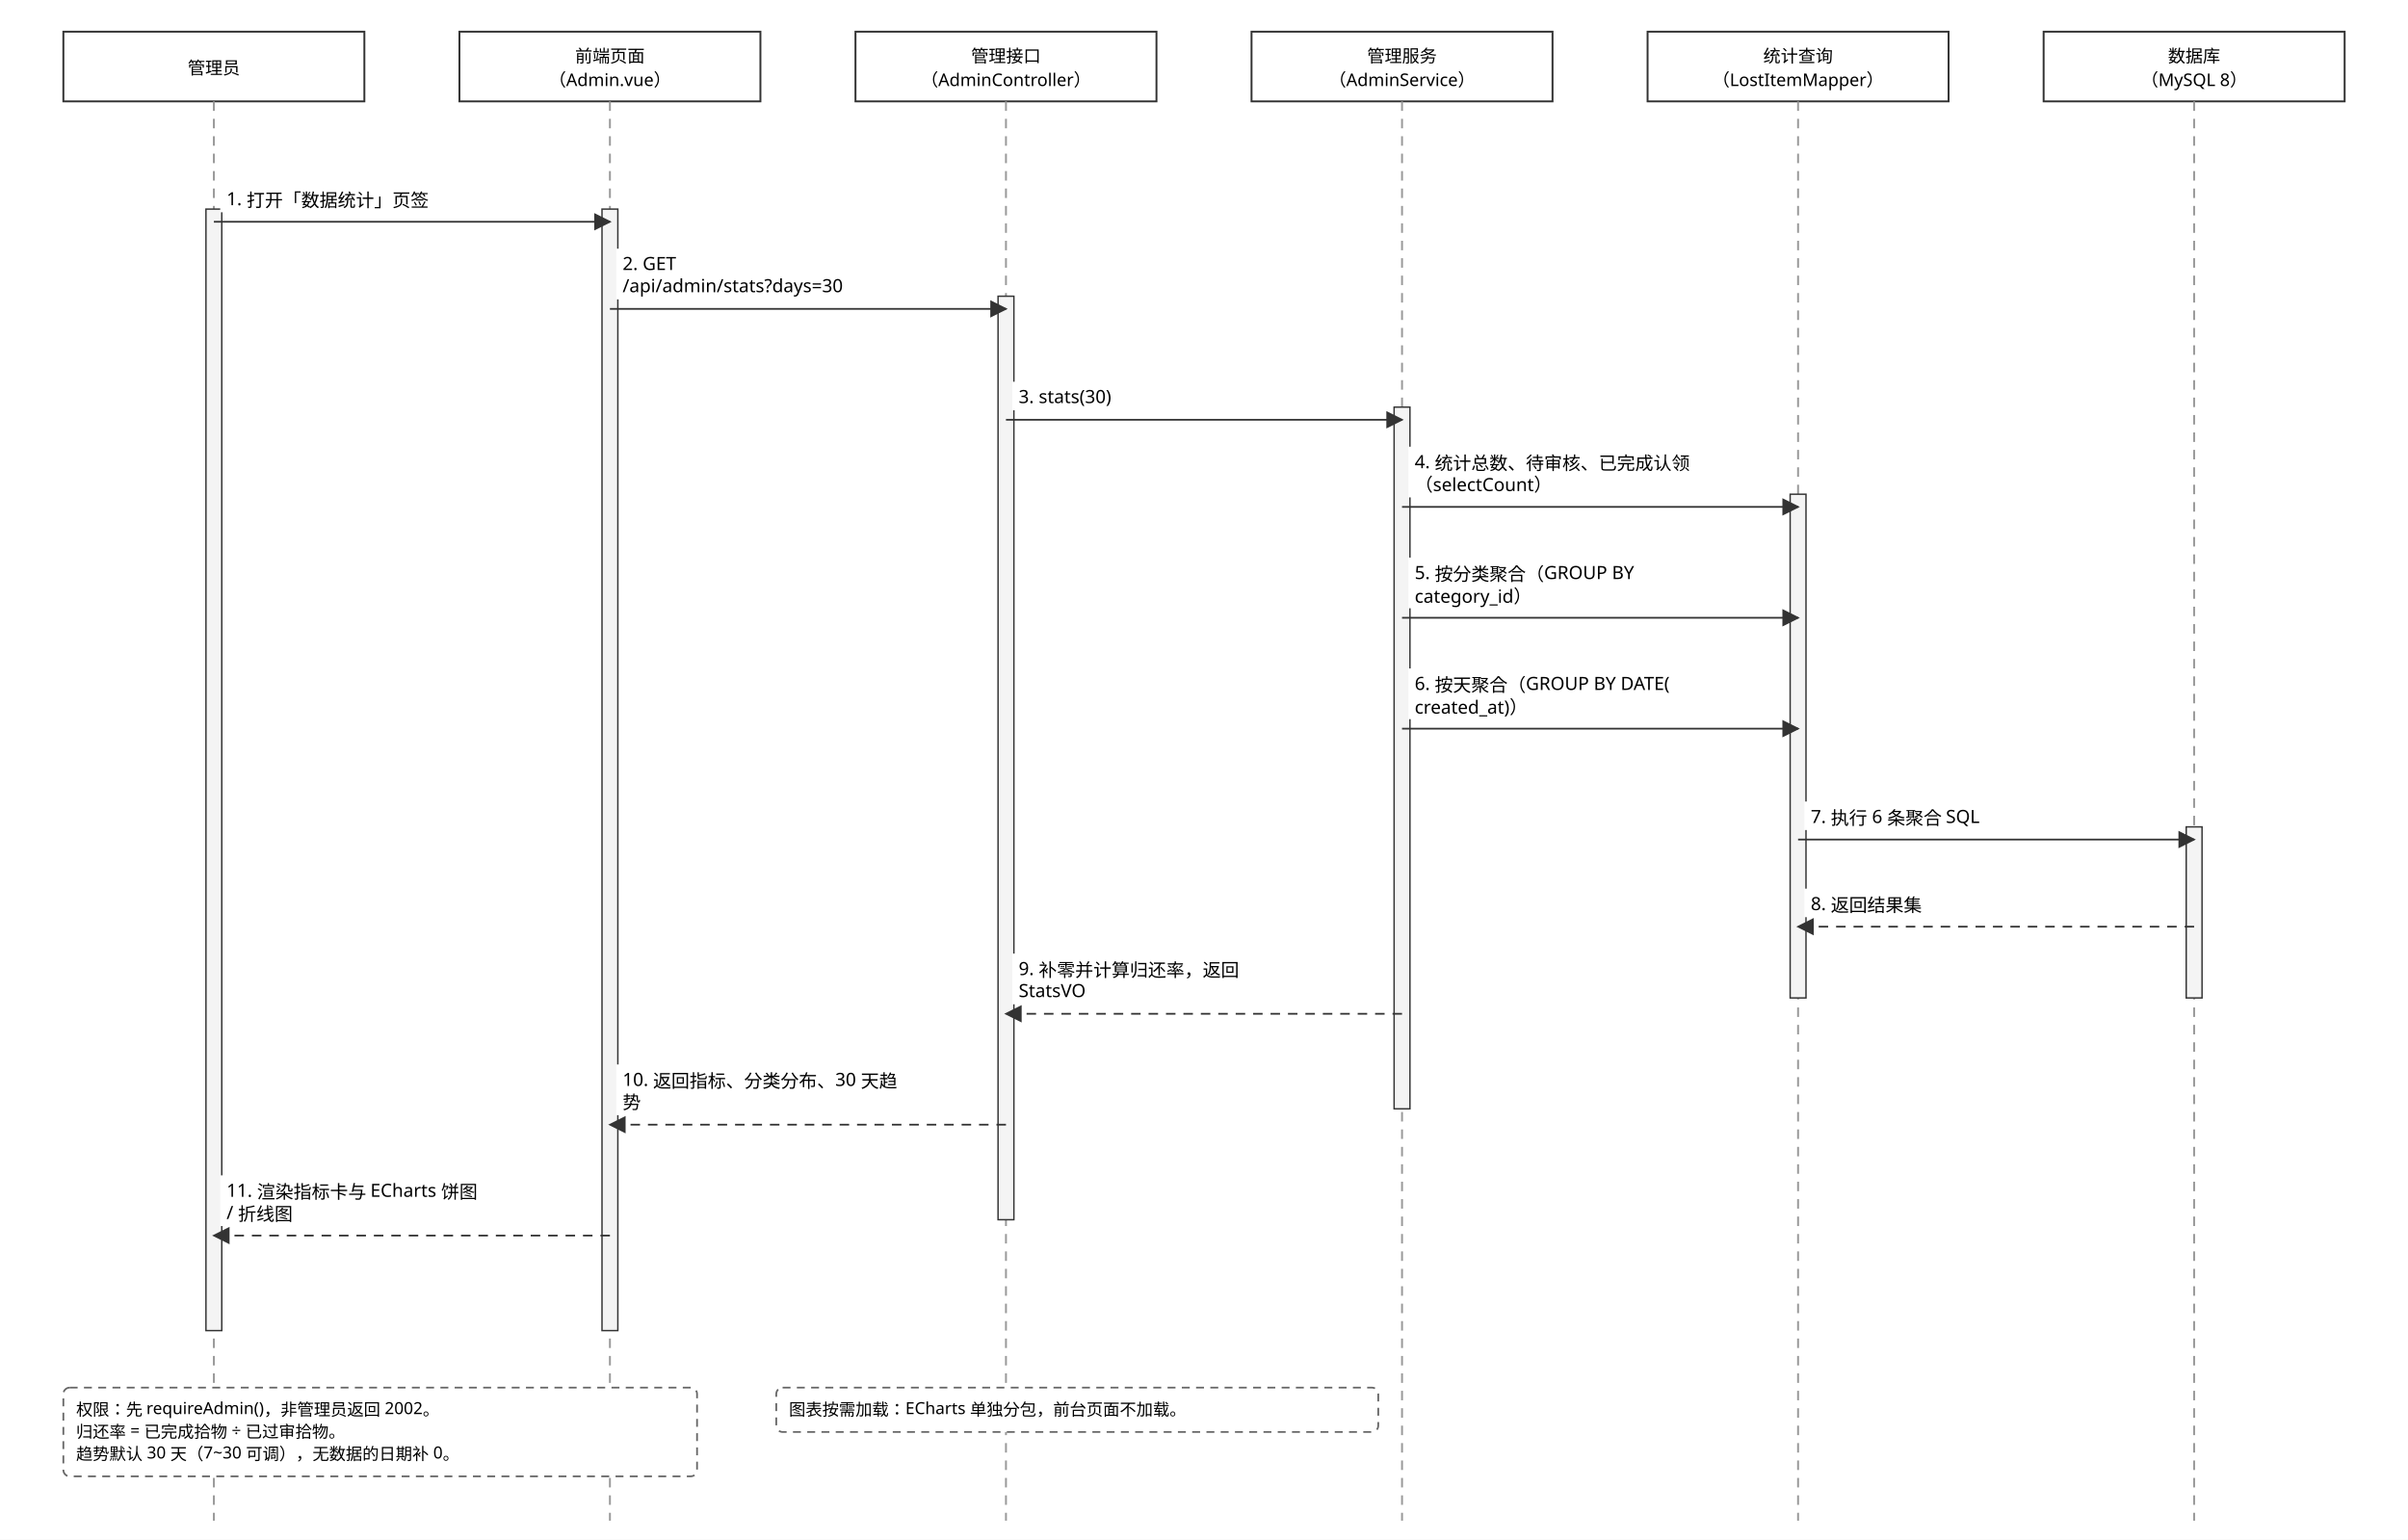
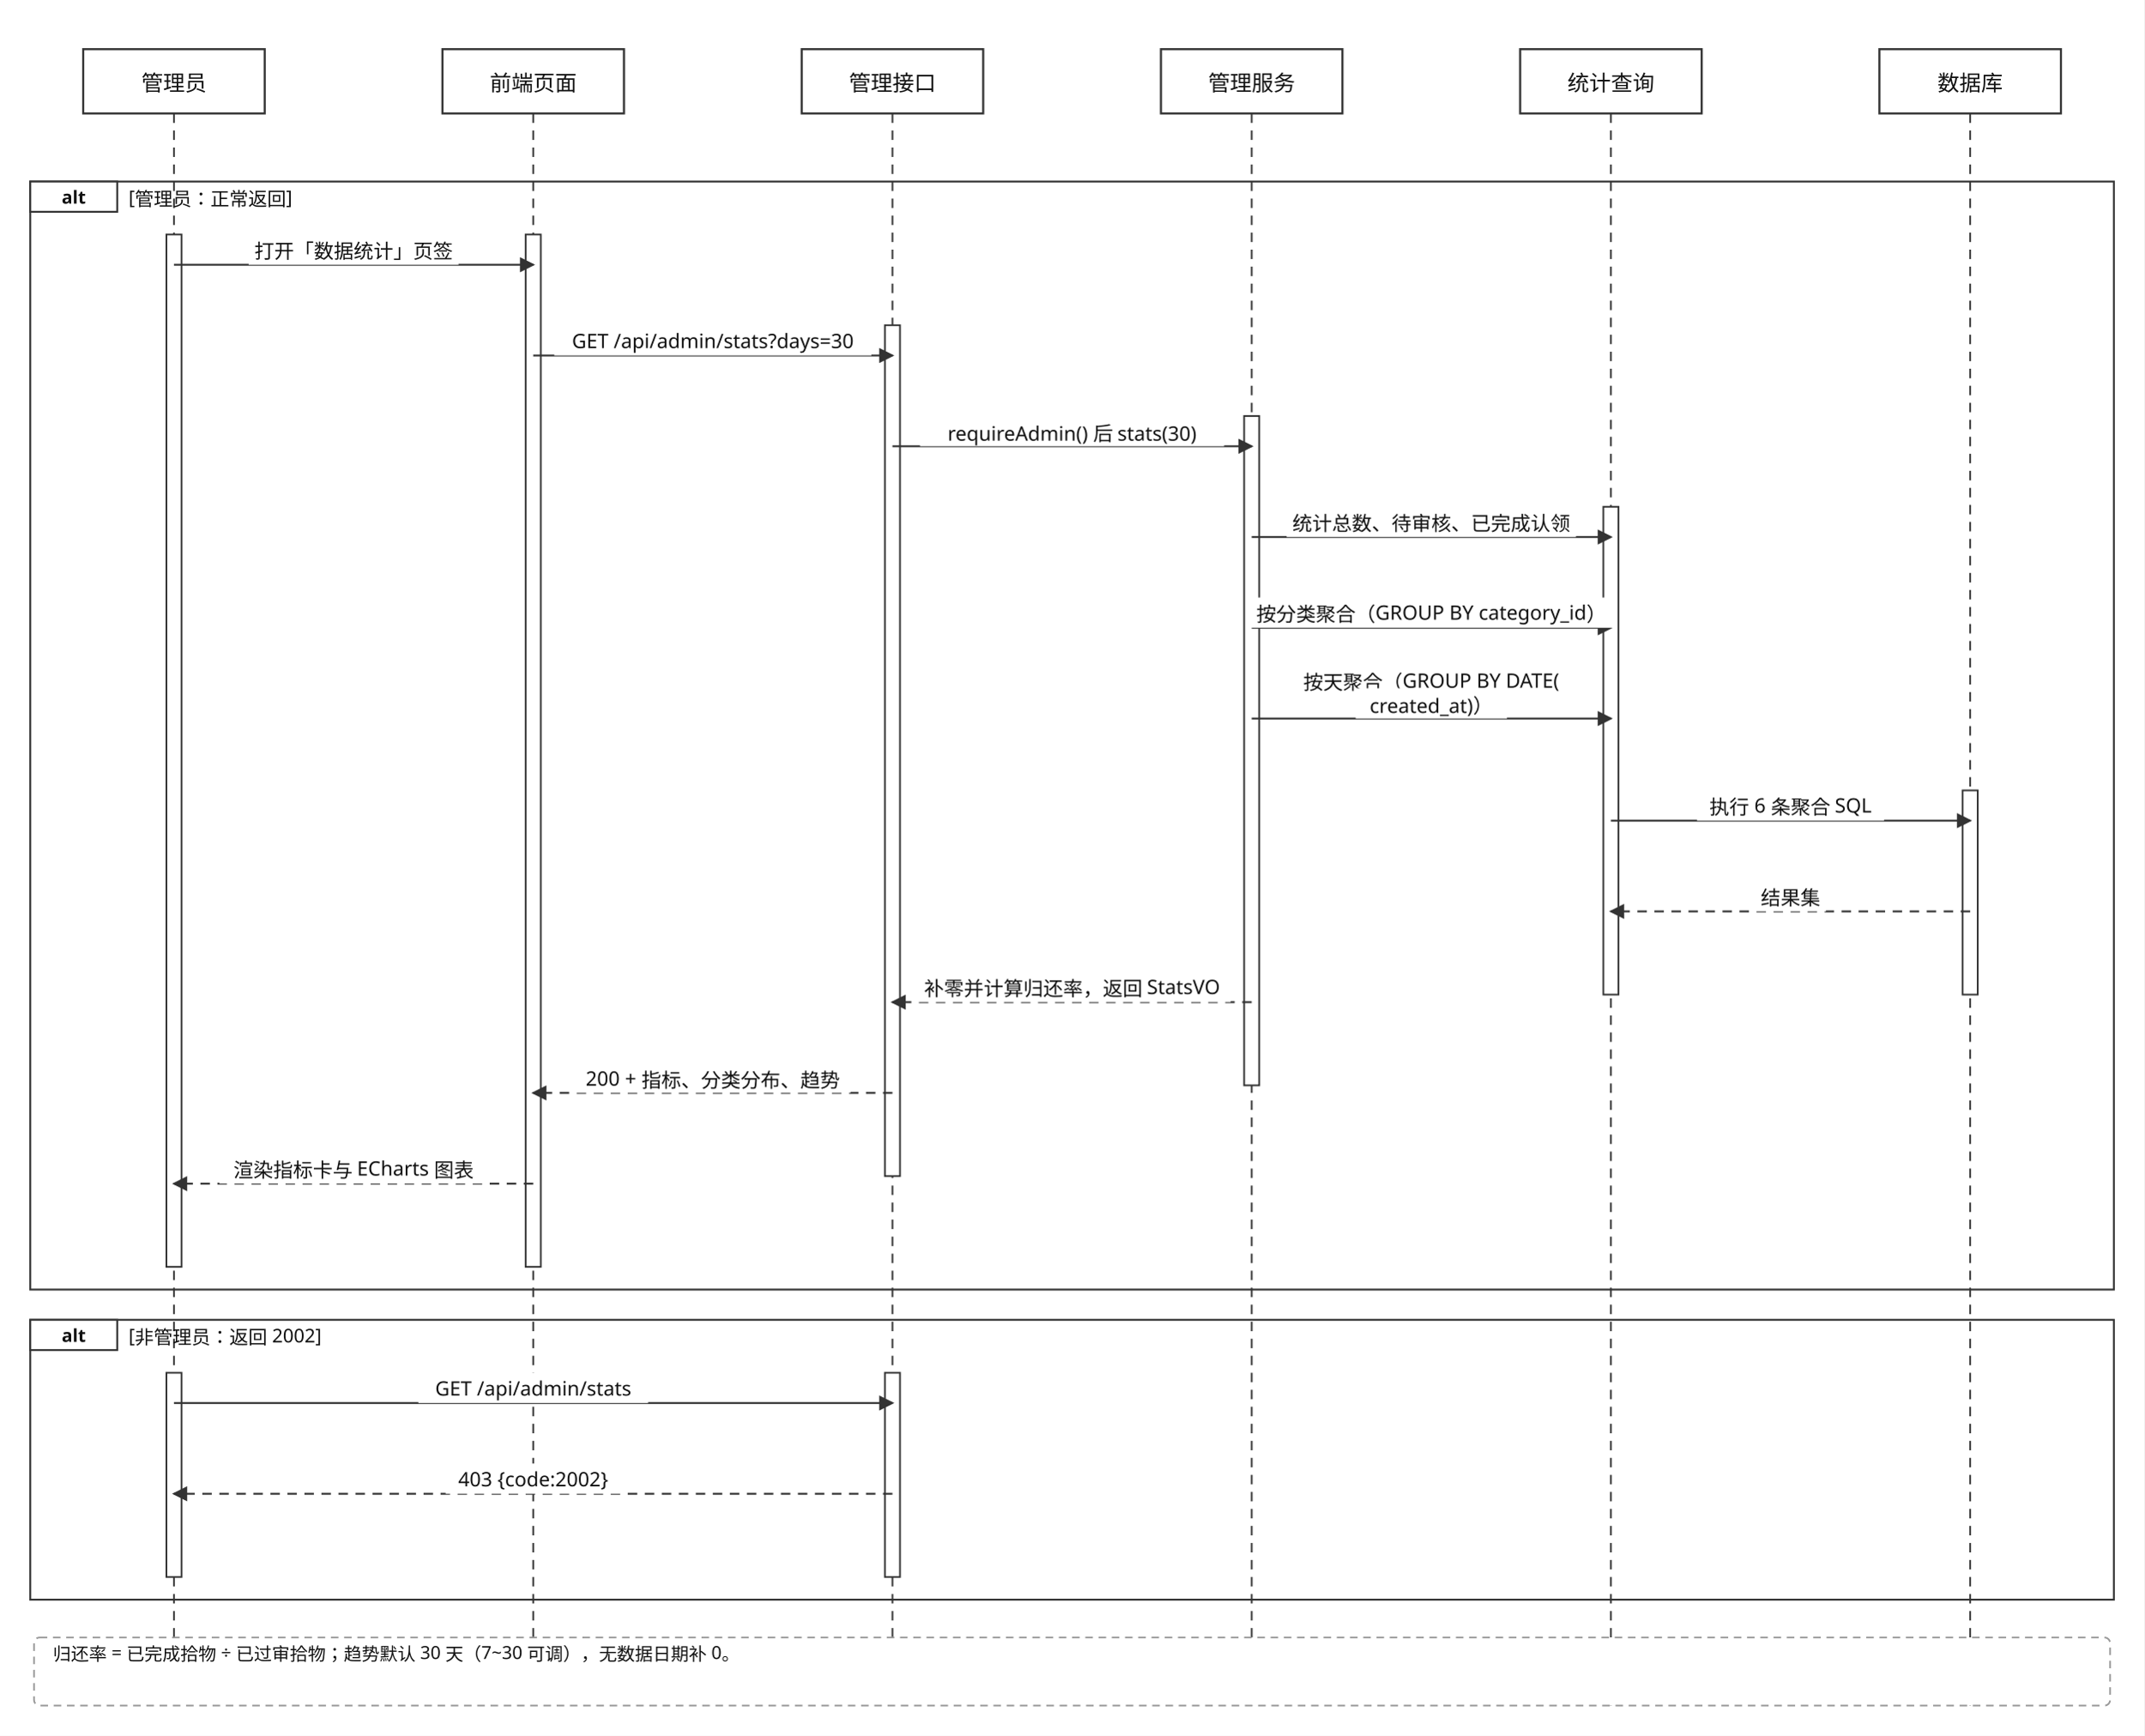
- <svg xmlns="http://www.w3.org/2000/svg" width="1520px" height="972px" viewBox="0 0 1520 972">
+ <svg xmlns="http://www.w3.org/2000/svg" width="1134px" height="918px" viewBox="0 0 1134 918">
  <defs>
-     <marker id="ar" markerWidth="10" markerHeight="10" refX="9" refY="5" orient="auto">
-       <path d="M0,0 L10,5 L0,10 z" fill="#333333" />
+     <marker id="a" markerWidth="8" markerHeight="8" refX="7" refY="4" orient="auto">
+       <path d="M0,0 L8,4 L0,8 z" fill="#333" />
    </marker>
  </defs>
-   <rect width="1520" height="972" fill="#ffffff" />
-   <rect x="40.0" y="20" width="190" height="44" fill="#FFFFFF" stroke="#333333" stroke-width="1.2" />
-   <text x="135.0" y="42.0" text-anchor="middle" font-family="Microsoft YaHei,SimHei" font-size="11" fill="#000000" dominant-baseline="central">管理员</text>
-   <line x1="135.0" y1="64" x2="135.0" y2="960" stroke="#999999" stroke-width="1.2" stroke-dasharray="6 5" />
-   <rect x="290.0" y="20" width="190" height="44" fill="#FFFFFF" stroke="#333333" stroke-width="1.2" />
-   <text x="385.0" y="34.5" text-anchor="middle" font-family="Microsoft YaHei,SimHei" font-size="11" fill="#000000" dominant-baseline="central">前端页面</text>
-   <text x="385.0" y="49.5" text-anchor="middle" font-family="Microsoft YaHei,SimHei" font-size="11" fill="#000000" dominant-baseline="central">（Admin.vue）</text>
-   <line x1="385.0" y1="64" x2="385.0" y2="960" stroke="#999999" stroke-width="1.2" stroke-dasharray="6 5" />
-   <rect x="540.0" y="20" width="190" height="44" fill="#FFFFFF" stroke="#333333" stroke-width="1.2" />
-   <text x="635.0" y="34.5" text-anchor="middle" font-family="Microsoft YaHei,SimHei" font-size="11" fill="#000000" dominant-baseline="central">管理接口</text>
-   <text x="635.0" y="49.5" text-anchor="middle" font-family="Microsoft YaHei,SimHei" font-size="11" fill="#000000" dominant-baseline="central">（AdminController）</text>
-   <line x1="635.0" y1="64" x2="635.0" y2="960" stroke="#999999" stroke-width="1.2" stroke-dasharray="6 5" />
-   <rect x="790.0" y="20" width="190" height="44" fill="#FFFFFF" stroke="#333333" stroke-width="1.2" />
-   <text x="885.0" y="34.5" text-anchor="middle" font-family="Microsoft YaHei,SimHei" font-size="11" fill="#000000" dominant-baseline="central">管理服务</text>
-   <text x="885.0" y="49.5" text-anchor="middle" font-family="Microsoft YaHei,SimHei" font-size="11" fill="#000000" dominant-baseline="central">（AdminService）</text>
-   <line x1="885.0" y1="64" x2="885.0" y2="960" stroke="#999999" stroke-width="1.2" stroke-dasharray="6 5" />
-   <rect x="1040.0" y="20" width="190" height="44" fill="#FFFFFF" stroke="#333333" stroke-width="1.2" />
-   <text x="1135.0" y="34.5" text-anchor="middle" font-family="Microsoft YaHei,SimHei" font-size="11" fill="#000000" dominant-baseline="central">统计查询</text>
-   <text x="1135.0" y="49.5" text-anchor="middle" font-family="Microsoft YaHei,SimHei" font-size="11" fill="#000000" dominant-baseline="central">（LostItemMapper）</text>
-   <line x1="1135.0" y1="64" x2="1135.0" y2="960" stroke="#999999" stroke-width="1.2" stroke-dasharray="6 5" />
-   <rect x="1290.0" y="20" width="190" height="44" fill="#FFFFFF" stroke="#333333" stroke-width="1.2" />
-   <text x="1385.0" y="34.5" text-anchor="middle" font-family="Microsoft YaHei,SimHei" font-size="11" fill="#000000" dominant-baseline="central">数据库</text>
-   <text x="1385.0" y="49.5" text-anchor="middle" font-family="Microsoft YaHei,SimHei" font-size="11" fill="#000000" dominant-baseline="central">（MySQL 8）</text>
-   <line x1="1385.0" y1="64" x2="1385.0" y2="960" stroke="#999999" stroke-width="1.2" stroke-dasharray="6 5" />
-   <rect x="130.0" y="132" width="10" height="708" fill="#F4F4F4" stroke="#333333" stroke-width="0.9" />
-   <rect x="380.0" y="132" width="10" height="708" fill="#F4F4F4" stroke="#333333" stroke-width="0.9" />
-   <rect x="630.0" y="187" width="10" height="583" fill="#F4F4F4" stroke="#333333" stroke-width="0.9" />
-   <rect x="880.0" y="257" width="10" height="443" fill="#F4F4F4" stroke="#333333" stroke-width="0.9" />
-   <rect x="1130.0" y="312" width="10" height="318" fill="#F4F4F4" stroke="#333333" stroke-width="0.9" />
-   <rect x="1380.0" y="522" width="10" height="108" fill="#F4F4F4" stroke="#333333" stroke-width="0.9" />
-   <path d="M 135.0,140 L 385.0,140" fill="none" stroke="#333333" stroke-width="1.1" marker-end="url(#ar)" />
-   <rect x="139.0" y="116" width="143.975" height="18" fill="#ffffff" />
-   <text x="143.0" y="125" font-family="Microsoft YaHei,SimHei" font-size="11.5" fill="#000000" dominant-baseline="central">1. 打开「数据统计」页签</text>
-   <path d="M 385.0,195 L 635.0,195" fill="none" stroke="#333333" stroke-width="1.1" marker-end="url(#ar)" />
-   <rect x="389.0" y="157" width="161.8" height="32" fill="#ffffff" />
-   <text x="393.0" y="166" font-family="Microsoft YaHei,SimHei" font-size="11.5" fill="#000000" dominant-baseline="central">2. GET </text>
-   <text x="393.0" y="180" font-family="Microsoft YaHei,SimHei" font-size="11.5" fill="#000000" dominant-baseline="central">/api/admin/stats?days=30</text>
-   <path d="M 635.0,265 L 885.0,265" fill="none" stroke="#333333" stroke-width="1.1" marker-end="url(#ar)" />
-   <rect x="639.0" y="241" width="85.9" height="18" fill="#ffffff" />
-   <text x="643.0" y="250" font-family="Microsoft YaHei,SimHei" font-size="11.5" fill="#000000" dominant-baseline="central">3. stats(30)</text>
-   <path d="M 885.0,320 L 1135.0,320" fill="none" stroke="#333333" stroke-width="1.1" marker-end="url(#ar)" />
-   <rect x="889.0" y="282" width="189.975" height="32" fill="#ffffff" />
-   <text x="893.0" y="291" font-family="Microsoft YaHei,SimHei" font-size="11.5" fill="#000000" dominant-baseline="central">4. 统计总数、待审核、已完成认领</text>
-   <text x="893.0" y="305" font-family="Microsoft YaHei,SimHei" font-size="11.5" fill="#000000" dominant-baseline="central">（selectCount）</text>
-   <path d="M 885.0,390 L 1135.0,390" fill="none" stroke="#333333" stroke-width="1.1" marker-end="url(#ar)" />
-   <rect x="889.0" y="352" width="154.9" height="32" fill="#ffffff" />
-   <text x="893.0" y="361" font-family="Microsoft YaHei,SimHei" font-size="11.5" fill="#000000" dominant-baseline="central">5. 按分类聚合（GROUP BY </text>
-   <text x="893.0" y="375" font-family="Microsoft YaHei,SimHei" font-size="11.5" fill="#000000" dominant-baseline="central">category_id）</text>
-   <path d="M 885.0,460 L 1135.0,460" fill="none" stroke="#333333" stroke-width="1.1" marker-end="url(#ar)" />
-   <rect x="889.0" y="422" width="175.025" height="32" fill="#ffffff" />
-   <text x="893.0" y="431" font-family="Microsoft YaHei,SimHei" font-size="11.5" fill="#000000" dominant-baseline="central">6. 按天聚合（GROUP BY DATE(</text>
-   <text x="893.0" y="445" font-family="Microsoft YaHei,SimHei" font-size="11.5" fill="#000000" dominant-baseline="central">created_at)）</text>
-   <path d="M 1135.0,530 L 1385.0,530" fill="none" stroke="#333333" stroke-width="1.1" marker-end="url(#ar)" />
-   <rect x="1139.0" y="506" width="130.75" height="18" fill="#ffffff" />
-   <text x="1143.0" y="515" font-family="Microsoft YaHei,SimHei" font-size="11.5" fill="#000000" dominant-baseline="central">7. 执行 6 条聚合 SQL</text>
-   <path d="M 1385.0,585 L 1135.0,585" fill="none" stroke="#333333" stroke-width="1.1" stroke-dasharray="6 5" marker-end="url(#ar)" />
-   <rect x="1139.0" y="561" width="86.475" height="18" fill="#ffffff" />
-   <text x="1143.0" y="570" font-family="Microsoft YaHei,SimHei" font-size="11.5" fill="#000000" dominant-baseline="central">8. 返回结果集</text>
-   <path d="M 885.0,640 L 635.0,640" fill="none" stroke="#333333" stroke-width="1.1" stroke-dasharray="6 5" marker-end="url(#ar)" />
-   <rect x="639.0" y="602" width="161.8" height="32" fill="#ffffff" />
-   <text x="643.0" y="611" font-family="Microsoft YaHei,SimHei" font-size="11.5" fill="#000000" dominant-baseline="central">9. 补零并计算归还率，返回 </text>
-   <text x="643.0" y="625" font-family="Microsoft YaHei,SimHei" font-size="11.5" fill="#000000" dominant-baseline="central">StatsVO</text>
-   <path d="M 635.0,710 L 385.0,710" fill="none" stroke="#333333" stroke-width="1.1" stroke-dasharray="6 5" marker-end="url(#ar)" />
-   <rect x="389.0" y="672" width="192.275" height="32" fill="#ffffff" />
-   <text x="393.0" y="681" font-family="Microsoft YaHei,SimHei" font-size="11.5" fill="#000000" dominant-baseline="central">10. 返回指标、分类分布、30 天趋</text>
-   <text x="393.0" y="695" font-family="Microsoft YaHei,SimHei" font-size="11.5" fill="#000000" dominant-baseline="central">势</text>
-   <path d="M 385.0,780 L 135.0,780" fill="none" stroke="#333333" stroke-width="1.1" stroke-dasharray="6 5" marker-end="url(#ar)" />
-   <rect x="139.0" y="742" width="190.55" height="32" fill="#ffffff" />
-   <text x="143.0" y="751" font-family="Microsoft YaHei,SimHei" font-size="11.5" fill="#000000" dominant-baseline="central">11. 渲染指标卡与 ECharts 饼图 </text>
-   <text x="143.0" y="765" font-family="Microsoft YaHei,SimHei" font-size="11.5" fill="#000000" dominant-baseline="central">/ 折线图</text>
-   <rect x="40" y="876" width="400" height="56" rx="4" fill="#FFFFFF" stroke="#666666" stroke-width="1.1" stroke-dasharray="5 4" />
-   <text x="48" y="889.0" font-family="Microsoft YaHei,SimHei" font-size="10.5" fill="#000000" dominant-baseline="central">权限：先 requireAdmin()，非管理员返回 2002。</text>
-   <text x="48" y="903.0" font-family="Microsoft YaHei,SimHei" font-size="10.5" fill="#000000" dominant-baseline="central">归还率 = 已完成拾物 ÷ 已过审拾物。</text>
-   <text x="48" y="917.0" font-family="Microsoft YaHei,SimHei" font-size="10.5" fill="#000000" dominant-baseline="central">趋势默认 30 天（7~30 可调），无数据的日期补 0。</text>
-   <rect x="490" y="876" width="380" height="28" rx="4" fill="#FFFFFF" stroke="#666666" stroke-width="1.1" stroke-dasharray="5 4" />
-   <text x="498" y="889.0" font-family="Microsoft YaHei,SimHei" font-size="10.5" fill="#000000" dominant-baseline="central">图表按需加载：ECharts 单独分包，前台页面不加载。</text>
+   <rect width="1134" height="918" fill="#fff" />
+   <rect x="44.0" y="26" width="96" height="34" rx="0" fill="#fff" stroke="#333" stroke-width="1.1" />
+   <text x="92.0" y="43" text-anchor="middle" font-family="Microsoft YaHei,SimHei" font-size="11.5" fill="#111" dominant-baseline="central">管理员</text>
+   <path d="M 92.0,60 L 92.0,904" fill="none" stroke="#333" stroke-width="0.9" stroke-dasharray="5 4" />
+   <rect x="234.0" y="26" width="96" height="34" rx="0" fill="#fff" stroke="#333" stroke-width="1.1" />
+   <text x="282.0" y="43" text-anchor="middle" font-family="Microsoft YaHei,SimHei" font-size="11.5" fill="#111" dominant-baseline="central">前端页面</text>
+   <path d="M 282.0,60 L 282.0,904" fill="none" stroke="#333" stroke-width="0.9" stroke-dasharray="5 4" />
+   <rect x="424.0" y="26" width="96" height="34" rx="0" fill="#fff" stroke="#333" stroke-width="1.1" />
+   <text x="472.0" y="43" text-anchor="middle" font-family="Microsoft YaHei,SimHei" font-size="11.5" fill="#111" dominant-baseline="central">管理接口</text>
+   <path d="M 472.0,60 L 472.0,904" fill="none" stroke="#333" stroke-width="0.9" stroke-dasharray="5 4" />
+   <rect x="614.0" y="26" width="96" height="34" rx="0" fill="#fff" stroke="#333" stroke-width="1.1" />
+   <text x="662.0" y="43" text-anchor="middle" font-family="Microsoft YaHei,SimHei" font-size="11.5" fill="#111" dominant-baseline="central">管理服务</text>
+   <path d="M 662.0,60 L 662.0,904" fill="none" stroke="#333" stroke-width="0.9" stroke-dasharray="5 4" />
+   <rect x="804.0" y="26" width="96" height="34" rx="0" fill="#fff" stroke="#333" stroke-width="1.1" />
+   <text x="852.0" y="43" text-anchor="middle" font-family="Microsoft YaHei,SimHei" font-size="11.5" fill="#111" dominant-baseline="central">统计查询</text>
+   <path d="M 852.0,60 L 852.0,904" fill="none" stroke="#333" stroke-width="0.9" stroke-dasharray="5 4" />
+   <rect x="994.0" y="26" width="96" height="34" rx="0" fill="#fff" stroke="#333" stroke-width="1.1" />
+   <text x="1042.0" y="43" text-anchor="middle" font-family="Microsoft YaHei,SimHei" font-size="11.5" fill="#111" dominant-baseline="central">数据库</text>
+   <path d="M 1042.0,60 L 1042.0,904" fill="none" stroke="#333" stroke-width="0.9" stroke-dasharray="5 4" />
+   <rect x="16" y="96" width="1102" height="586" rx="0" fill="none" stroke="#333" stroke-width="1.0" />
+   <path d="M 16,96 L 62,96 L 62,112 L 16,112 Z" fill="#fff" stroke="#333" stroke-width="1.0" />
+   <text x="39.0" y="104" text-anchor="middle" font-family="Microsoft YaHei,SimHei" font-size="9.5" fill="#111" dominant-baseline="central" font-weight="bold">alt</text>
+   <text x="68" y="104" text-anchor="start" font-family="Microsoft YaHei,SimHei" font-size="10" fill="#111" dominant-baseline="central">[管理员：正常返回]</text>
+   <rect x="88.0" y="124" width="8" height="546" fill="#fff" stroke="#333" stroke-width="0.9" />
+   <rect x="278.0" y="124" width="8" height="546" fill="#fff" stroke="#333" stroke-width="0.9" />
+   <rect x="468.0" y="172" width="8" height="450" fill="#fff" stroke="#333" stroke-width="0.9" />
+   <rect x="658.0" y="220" width="8" height="354" fill="#fff" stroke="#333" stroke-width="0.9" />
+   <rect x="848.0" y="268" width="8" height="258" fill="#fff" stroke="#333" stroke-width="0.9" />
+   <rect x="1038.0" y="418" width="8" height="108" fill="#fff" stroke="#333" stroke-width="0.9" />
+   <path d="M 92.0,140 L 282.0,140" fill="none" stroke="#333" stroke-width="1.0" marker-end="url(#a)" />
+   <rect x="131.5" y="124" width="111.0" height="16" fill="#fff" />
+   <text x="187.0" y="132" text-anchor="middle" font-family="Microsoft YaHei,SimHei" font-size="10.5" fill="#111" dominant-baseline="central">打开「数据统计」页签</text>
+   <path d="M 282.0,188 L 472.0,188" fill="none" stroke="#333" stroke-width="1.0" marker-end="url(#a)" />
+   <rect x="293.15" y="172" width="167.7" height="16" fill="#fff" />
+   <text x="377.0" y="180" text-anchor="middle" font-family="Microsoft YaHei,SimHei" font-size="10.5" fill="#111" dominant-baseline="central">GET /api/admin/stats?days=30</text>
+   <path d="M 472.0,236 L 662.0,236" fill="none" stroke="#333" stroke-width="1.0" marker-end="url(#a)" />
+   <rect x="486.562" y="220" width="160.875" height="16" fill="#fff" />
+   <text x="567.0" y="228" text-anchor="middle" font-family="Microsoft YaHei,SimHei" font-size="10.5" fill="#111" dominant-baseline="central">requireAdmin() 后 stats(30)</text>
+   <path d="M 662.0,284 L 852.0,284" fill="none" stroke="#333" stroke-width="1.0" marker-end="url(#a)" />
+   <rect x="680.5" y="268" width="153.0" height="16" fill="#fff" />
+   <text x="757.0" y="276" text-anchor="middle" font-family="Microsoft YaHei,SimHei" font-size="10.5" fill="#111" dominant-baseline="central">统计总数、待审核、已完成认领</text>
+   <path d="M 662.0,332 L 852.0,332" fill="none" stroke="#333" stroke-width="1.0" marker-end="url(#a)" />
+   <rect x="659.5" y="316" width="195.0" height="16" fill="#fff" />
+   <text x="757.0" y="324" text-anchor="middle" font-family="Microsoft YaHei,SimHei" font-size="10.5" fill="#111" dominant-baseline="central">按分类聚合（GROUP BY category_id）</text>
+   <path d="M 662.0,380 L 852.0,380" fill="none" stroke="#333" stroke-width="1.0" marker-end="url(#a)" />
+   <rect x="687.325" y="352" width="139.35" height="16" fill="#fff" />
+   <text x="757.0" y="360" text-anchor="middle" font-family="Microsoft YaHei,SimHei" font-size="10.5" fill="#111" dominant-baseline="central">按天聚合（GROUP BY DATE(</text>
+   <rect x="716.987" y="364" width="80.025" height="16" fill="#fff" />
+   <text x="757.0" y="372" text-anchor="middle" font-family="Microsoft YaHei,SimHei" font-size="10.5" fill="#111" dominant-baseline="central">created_at)）</text>
+   <path d="M 852.0,434 L 1042.0,434" fill="none" stroke="#333" stroke-width="1.0" marker-end="url(#a)" />
+   <rect x="897.538" y="418" width="98.925" height="16" fill="#fff" />
+   <text x="947.0" y="426" text-anchor="middle" font-family="Microsoft YaHei,SimHei" font-size="10.5" fill="#111" dominant-baseline="central">执行 6 条聚合 SQL</text>
+   <path d="M 1042.0,482 L 852.0,482" fill="none" stroke="#333" stroke-width="1.0" stroke-dasharray="5 4" marker-end="url(#a)" />
+   <rect x="928.25" y="466" width="37.5" height="16" fill="#fff" />
+   <text x="947.0" y="474" text-anchor="middle" font-family="Microsoft YaHei,SimHei" font-size="10.5" fill="#111" dominant-baseline="central">结果集</text>
+   <path d="M 662.0,530 L 472.0,530" fill="none" stroke="#333" stroke-width="1.0" stroke-dasharray="5 4" marker-end="url(#a)" />
+   <rect x="483.15" y="514" width="167.7" height="16" fill="#fff" />
+   <text x="567.0" y="522" text-anchor="middle" font-family="Microsoft YaHei,SimHei" font-size="10.5" fill="#111" dominant-baseline="central">补零并计算归还率，返回 StatsVO</text>
+   <path d="M 472.0,578 L 282.0,578" fill="none" stroke="#333" stroke-width="1.0" stroke-dasharray="5 4" marker-end="url(#a)" />
+   <rect x="304.175" y="562" width="145.65" height="16" fill="#fff" />
+   <text x="377.0" y="570" text-anchor="middle" font-family="Microsoft YaHei,SimHei" font-size="10.5" fill="#111" dominant-baseline="central">200 + 指标、分类分布、趋势</text>
+   <path d="M 282.0,626 L 92.0,626" fill="none" stroke="#333" stroke-width="1.0" stroke-dasharray="5 4" marker-end="url(#a)" />
+   <rect x="116.012" y="610" width="141.975" height="16" fill="#fff" />
+   <text x="187.0" y="618" text-anchor="middle" font-family="Microsoft YaHei,SimHei" font-size="10.5" fill="#111" dominant-baseline="central">渲染指标卡与 ECharts 图表</text>
+   <rect x="16" y="698" width="1102" height="148" rx="0" fill="none" stroke="#333" stroke-width="1.0" />
+   <path d="M 16,698 L 62,698 L 62,714 L 16,714 Z" fill="#fff" stroke="#333" stroke-width="1.0" />
+   <text x="39.0" y="706" text-anchor="middle" font-family="Microsoft YaHei,SimHei" font-size="9.5" fill="#111" dominant-baseline="central" font-weight="bold">alt</text>
+   <text x="68" y="706" text-anchor="start" font-family="Microsoft YaHei,SimHei" font-size="10" fill="#111" dominant-baseline="central">[非管理员：返回 2002]</text>
+   <rect x="88.0" y="726" width="8" height="108" fill="#fff" stroke="#333" stroke-width="0.9" />
+   <rect x="468.0" y="726" width="8" height="108" fill="#fff" stroke="#333" stroke-width="0.9" />
+   <path d="M 92.0,742 L 472.0,742" fill="none" stroke="#333" stroke-width="1.0" marker-end="url(#a)" />
+   <rect x="221.25" y="726" width="121.5" height="16" fill="#fff" />
+   <text x="282.0" y="734" text-anchor="middle" font-family="Microsoft YaHei,SimHei" font-size="10.5" fill="#111" dominant-baseline="central">GET /api/admin/stats</text>
+   <path d="M 472.0,790 L 92.0,790" fill="none" stroke="#333" stroke-width="1.0" stroke-dasharray="5 4" marker-end="url(#a)" />
+   <rect x="235.688" y="774" width="92.625" height="16" fill="#fff" />
+   <text x="282.0" y="782" text-anchor="middle" font-family="Microsoft YaHei,SimHei" font-size="10.5" fill="#111" dominant-baseline="central">403 {code:2002}</text>
+   <rect x="18" y="866" width="1098" height="36" rx="3" fill="#fff" stroke="#999" stroke-width="0.9" stroke-dasharray="4 3" />
+   <text x="28" y="874" text-anchor="start" font-family="Microsoft YaHei,SimHei" font-size="9.5" fill="#111" dominant-baseline="central">归还率 = 已完成拾物 ÷ 已过审拾物；趋势默认 30 天（7~30 可调），无数据日期补 0。</text>
</svg>
